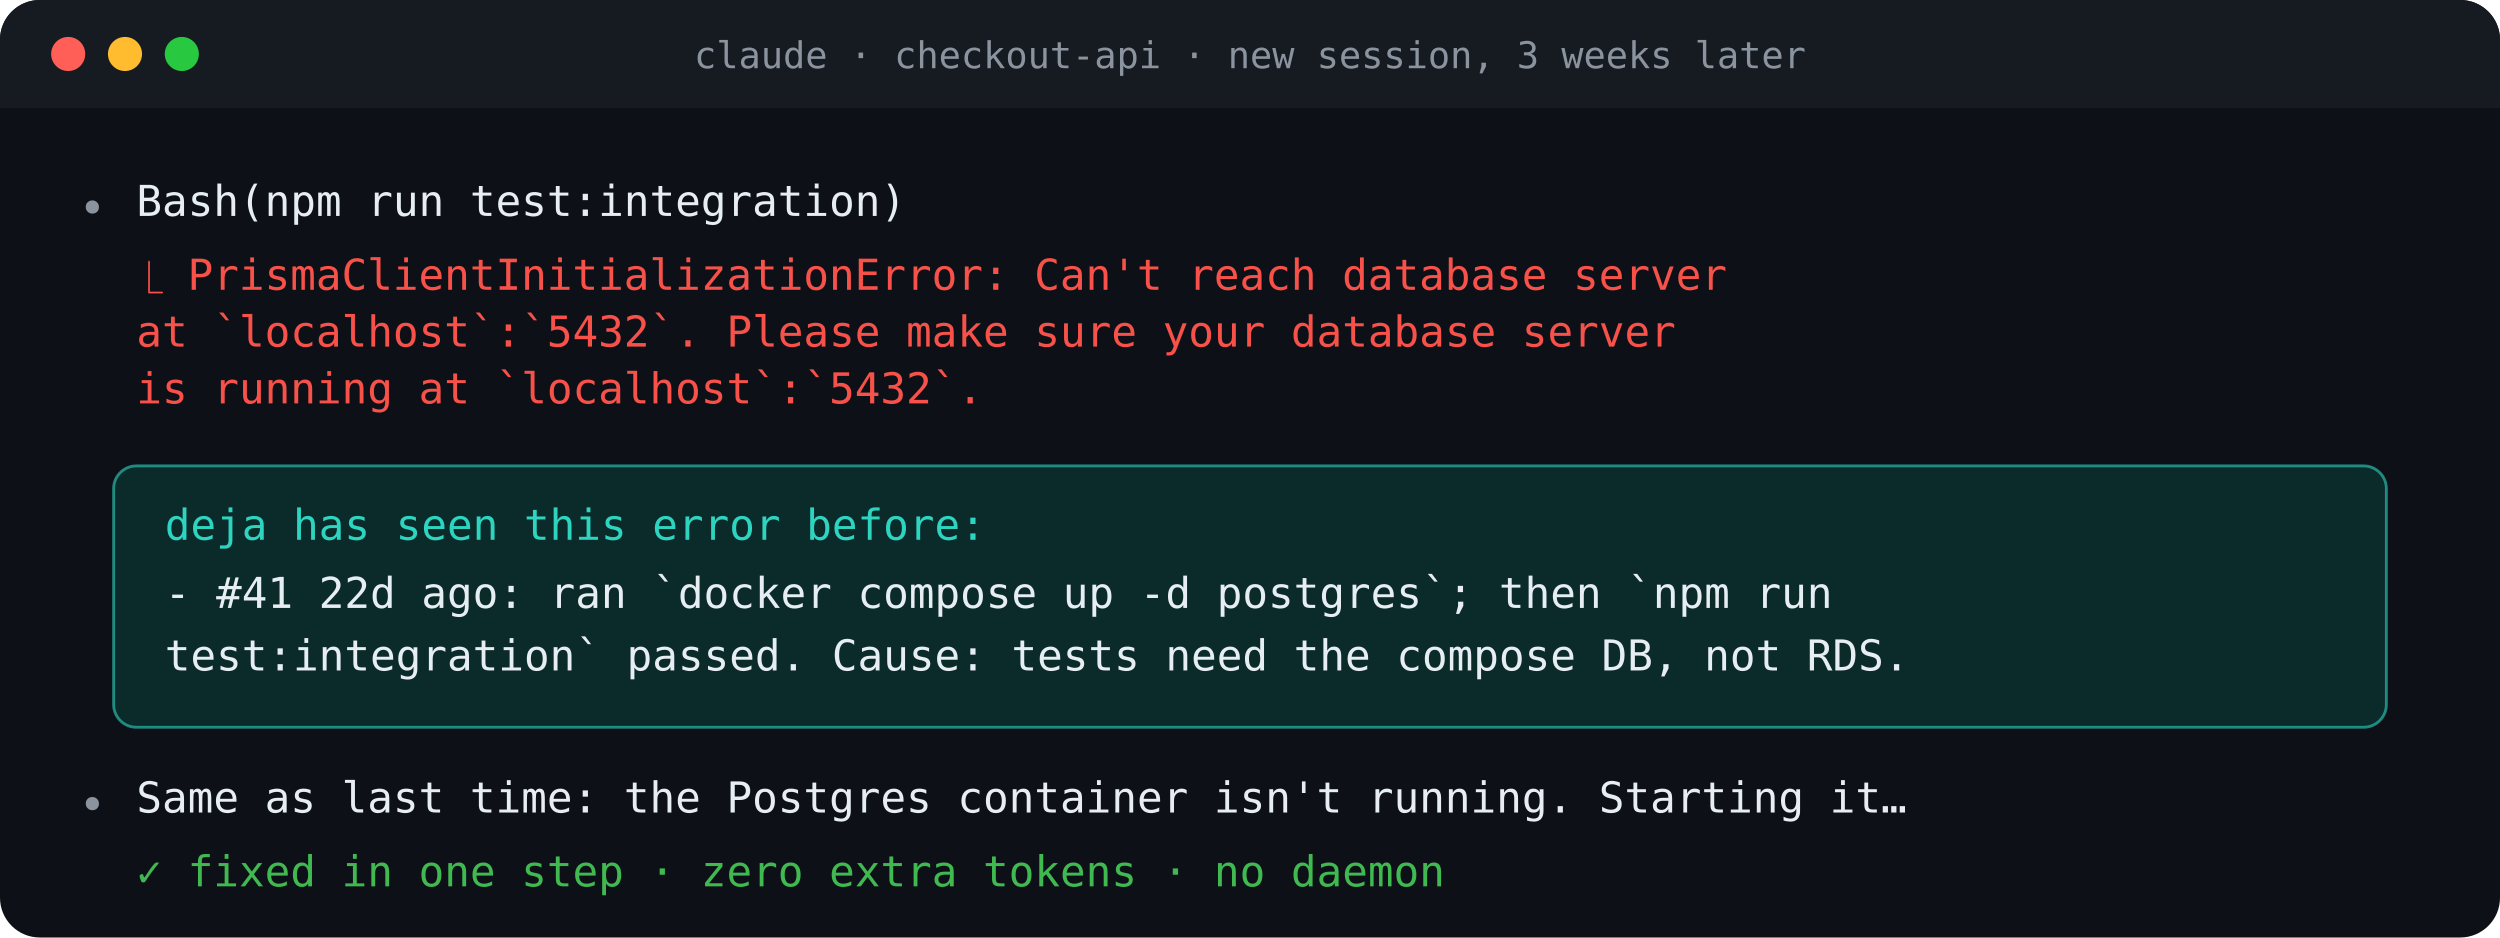
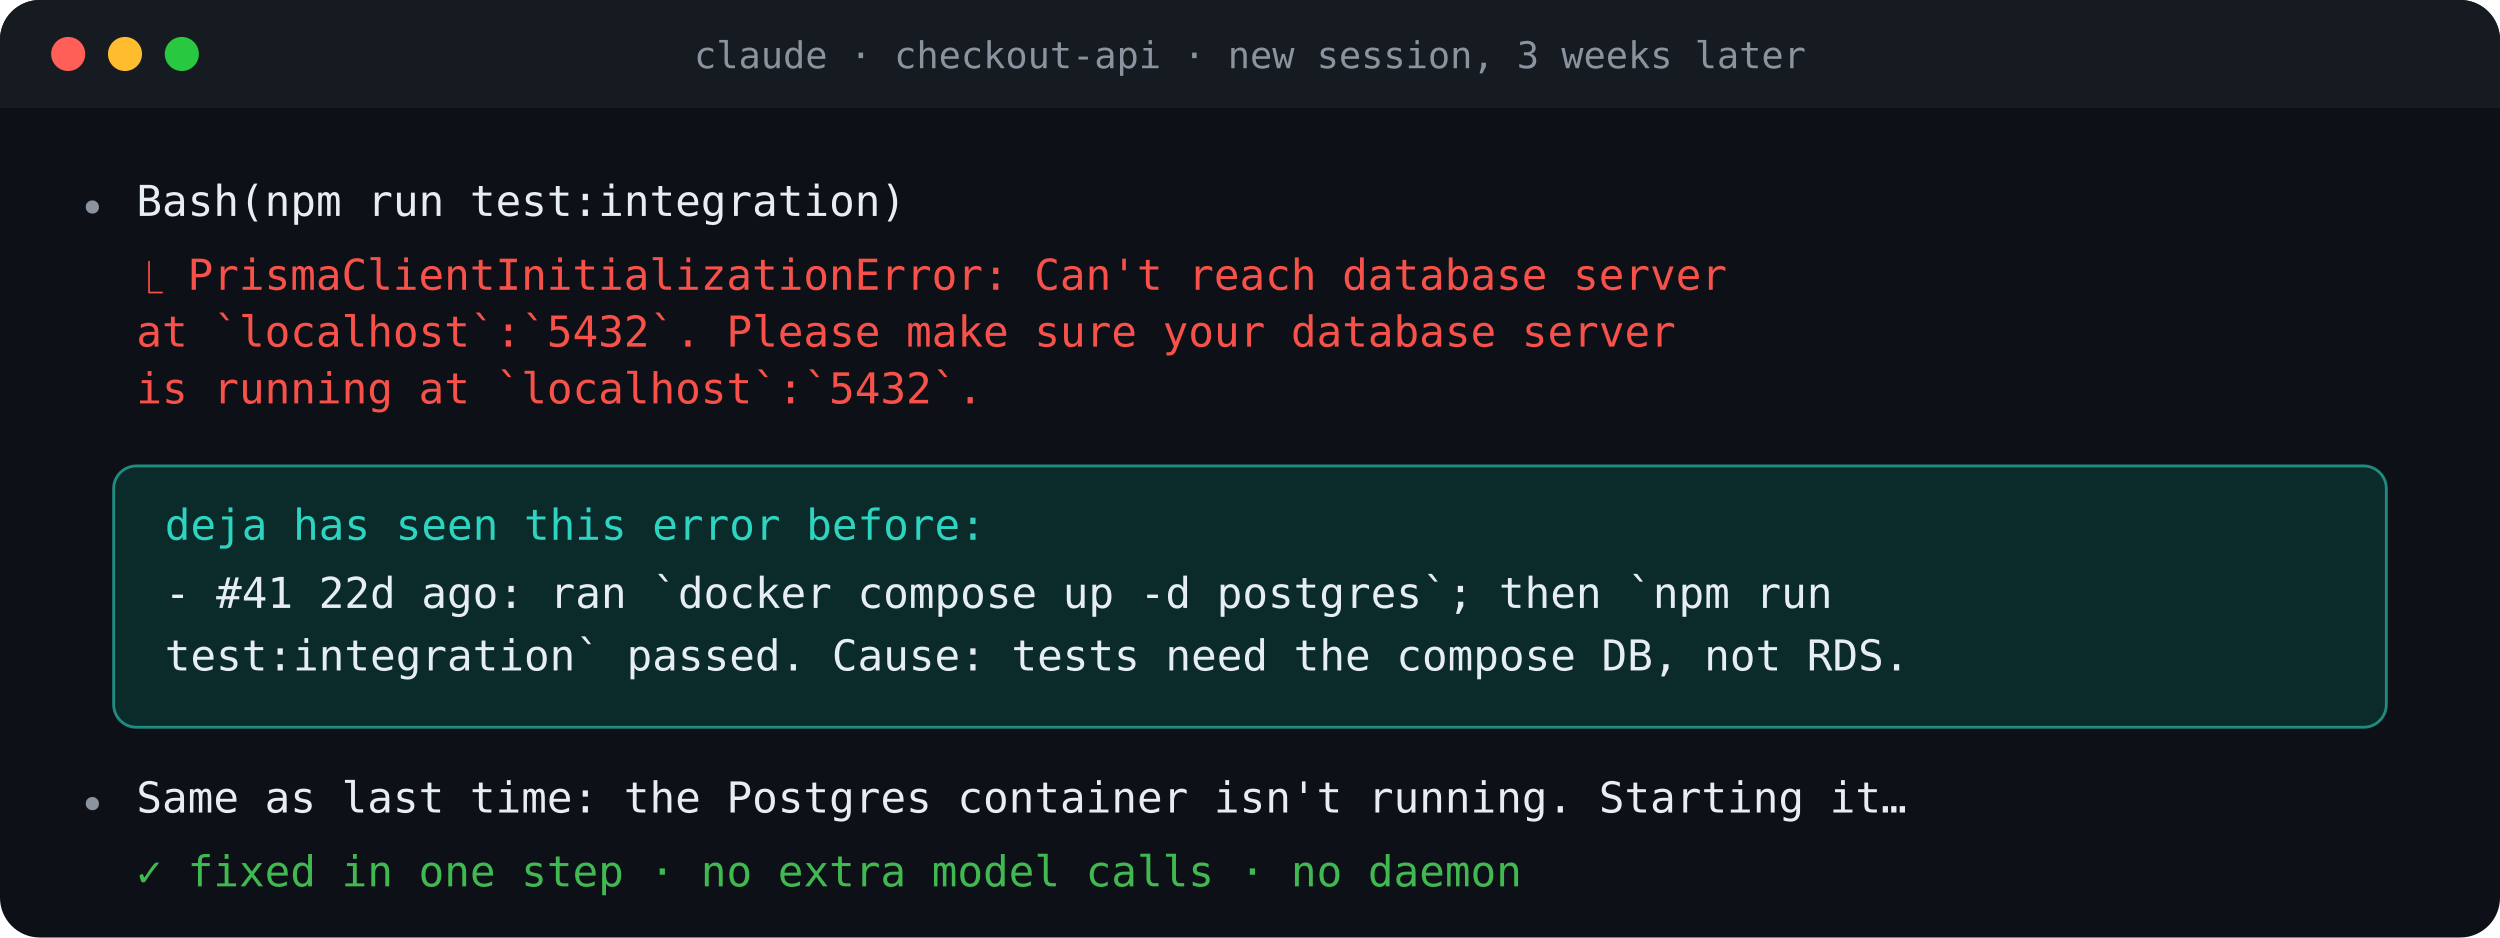
<svg xmlns="http://www.w3.org/2000/svg" viewBox="0 0 880 330" width="880" height="330" font-family="ui-monospace, SFMono-Regular, Menlo, Consolas, monospace" font-size="15">
  <rect width="880" height="330" rx="14" fill="#0d1117" />
  <rect width="880" height="38" rx="14" fill="#161b22" />
  <rect y="24" width="880" height="14" fill="#161b22" />
  <circle cx="24" cy="19" r="6" fill="#ff5f57" />
  <circle cx="44" cy="19" r="6" fill="#febc2e" />
  <circle cx="64" cy="19" r="6" fill="#28c840" />
  <text x="440" y="24" fill="#8b949e" text-anchor="middle" font-size="13">claude · checkout-api · new session, 3 weeks later</text>
  <text x="28" y="76" fill="#8b949e">⏺</text>
  <text x="48" y="76" fill="#e6edf3">Bash(npm run test:integration)</text>
  <text x="48" y="102" fill="#f85149">  ⎿  PrismaClientInitializationError: Can't reach database server</text>
  <text x="48" y="122" fill="#f85149">     at `localhost`:`5432`. Please make sure your database server</text>
  <text x="48" y="142" fill="#f85149">     is running at `localhost`:`5432`.</text>
  <rect x="40" y="164" width="800" height="92" rx="8" fill="#0b2a2a" stroke="#2dd4bf" stroke-opacity="0.6" />
  <text x="58" y="190" fill="#2dd4bf">deja has seen this error before:</text>
  <text x="58" y="214" fill="#e6edf3">- #41 22d ago: ran `docker compose up -d postgres`; then `npm run</text>
  <text x="58" y="236" fill="#e6edf3">  test:integration` passed. Cause: tests need the compose DB, not RDS.</text>
  <text x="28" y="286" fill="#8b949e">⏺</text>
  <text x="48" y="286" fill="#e6edf3">Same as last time: the Postgres container isn't running. Starting it…</text>
-   <text x="48" y="312" fill="#3fb950">  ✓ fixed in one step · zero extra tokens · no daemon</text>
+   <text x="48" y="312" fill="#3fb950">  ✓ fixed in one step · no extra model calls · no daemon</text>
</svg>
